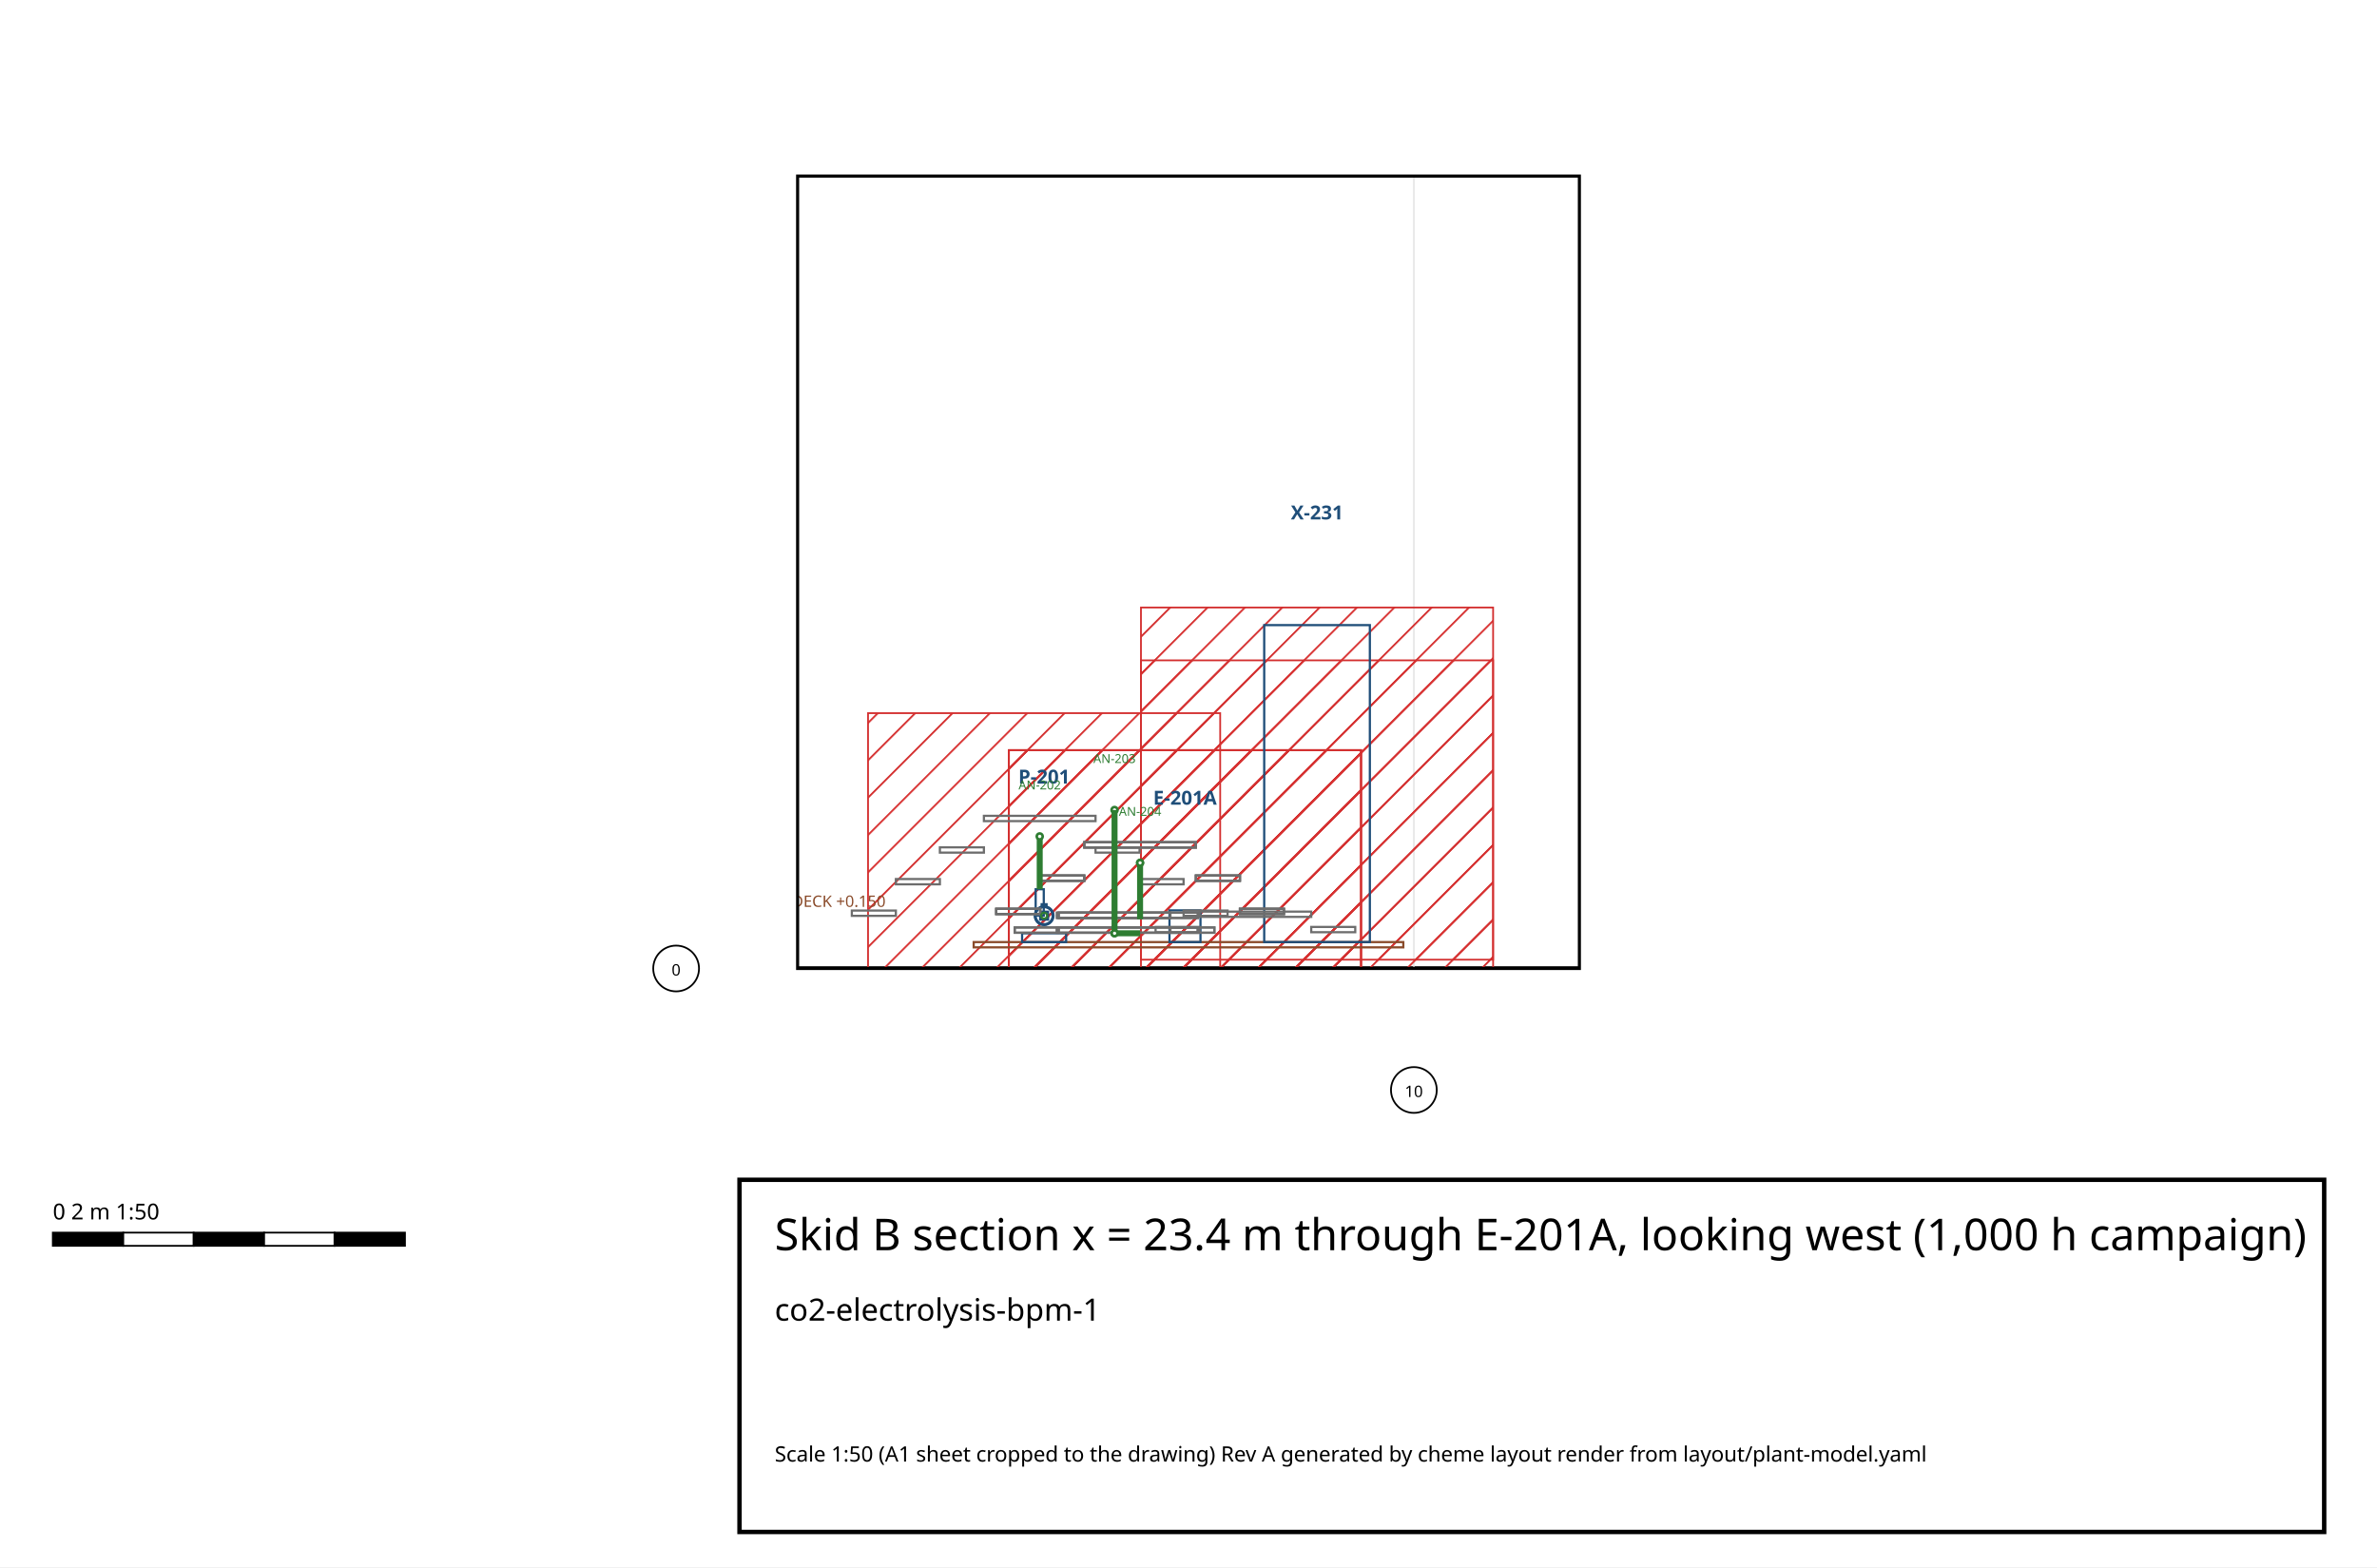
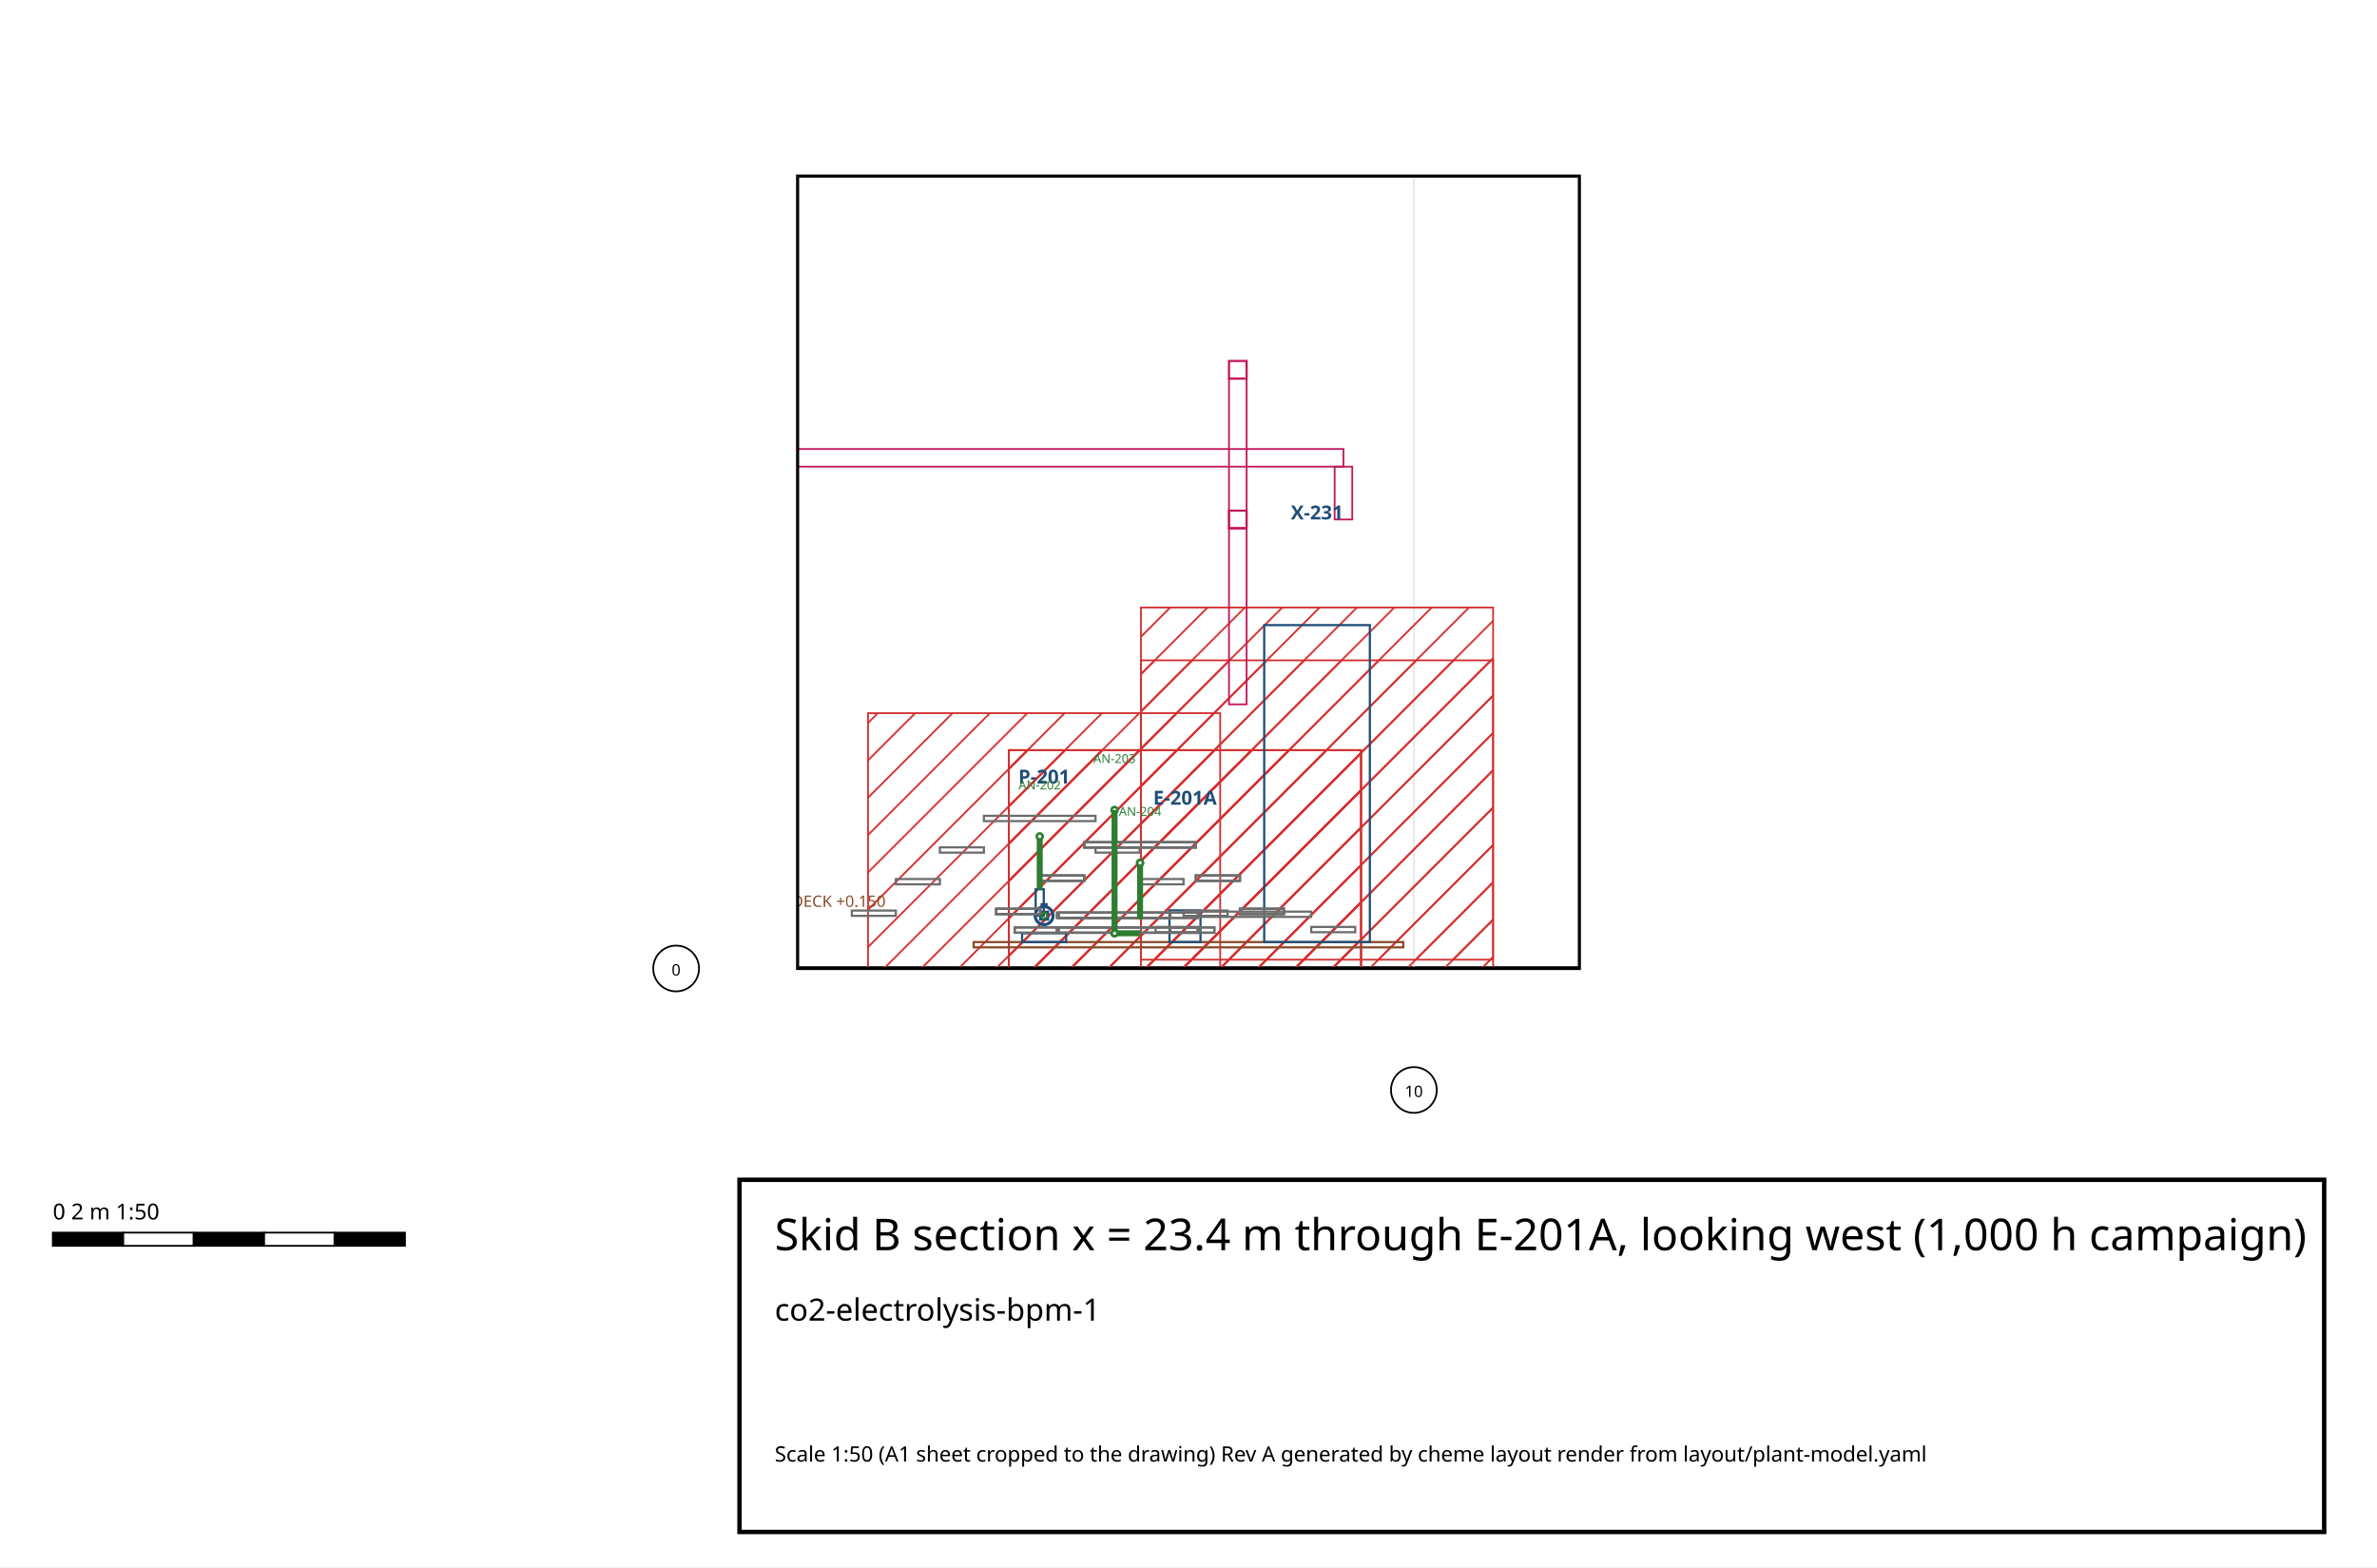
<svg xmlns="http://www.w3.org/2000/svg" width="270.00" height="178.00" viewBox="285.50 217.00 270.00 178.00">
  <defs>
    <pattern id="hatch-hazardous" width="3" height="3" patternUnits="userSpaceOnUse" patternTransform="rotate(45)">
      <line x1="0" y1="0" x2="0" y2="3" stroke="#d32f2f" stroke-width="0.4" />
    </pattern>
    <pattern id="hatch-oxygen_enriched" width="3" height="3" patternUnits="userSpaceOnUse" patternTransform="rotate(45)">
      <line x1="0" y1="0" x2="0" y2="3" stroke="#1976d2" stroke-width="0.4" />
    </pattern>
    <pattern id="hatch-oxygen_deficient" width="3" height="3" patternUnits="userSpaceOnUse" patternTransform="rotate(45)">
      <line x1="0" y1="0" x2="0" y2="3" stroke="#7b1fa2" stroke-width="0.4" />
    </pattern>
    <pattern id="hatch-keep_clear" width="3" height="3" patternUnits="userSpaceOnUse" patternTransform="rotate(45)">
      <line x1="0" y1="0" x2="0" y2="3" stroke="#ef6c00" stroke-width="0.4" />
    </pattern>
    <pattern id="hatch-laydown" width="3" height="3" patternUnits="userSpaceOnUse" patternTransform="rotate(45)">
      <line x1="0" y1="0" x2="0" y2="3" stroke="#8d6e63" stroke-width="0.4" />
    </pattern>
    <pattern id="hatch-maintenance" width="3" height="3" patternUnits="userSpaceOnUse" patternTransform="rotate(45)">
      <line x1="0" y1="0" x2="0" y2="3" stroke="#f9a825" stroke-width="0.4" />
    </pattern>
    <pattern id="hatch-escape" width="3" height="3" patternUnits="userSpaceOnUse" patternTransform="rotate(45)">
      <line x1="0" y1="0" x2="0" y2="3" stroke="#2e7d32" stroke-width="0.4" />
    </pattern>
    <clipPath id="area">
      <rect x="376.10" y="237.00" width="88.80" height="90.00" />
    </clipPath>
  </defs>
  <rect x="285.50" y="217.00" width="270.00" height="178.00" fill="#ffffff" />
  <g id="drawing" clip-path="url(#area)">
    <g id="grid">
      <polyline points="376.10,327.00 464.90,327.00" fill="none" stroke="#000" stroke-width="0.50" stroke-linecap="butt" id="grade" />
      <line x1="446.10" y1="327.00" x2="446.10" y2="237.00" stroke="#e0e0e0" stroke-width="0.15" />
      <line x1="376.10" y1="327.00" x2="464.90" y2="327.00" stroke="#e0e0e0" stroke-width="0.15" />
    </g>
    <g id="areas" />
    <g id="zones">
      <polygon points="400.10,342.20 440.10,342.20 440.10,302.20 400.10,302.20" fill="url(#hatch-hazardous)" stroke="#d32f2f" stroke-width="0.2" id="zone-Z-HAZ-B-0" />
      <polygon points="400.10,342.20 440.10,342.20 440.10,302.20 400.10,302.20" fill="url(#hatch-hazardous)" stroke="#d32f2f" stroke-width="0.2" id="zone-Z-HAZ-B-1" />
      <polygon points="400.10,342.20 440.10,342.20 440.10,302.20 400.10,302.20" fill="url(#hatch-hazardous)" stroke="#d32f2f" stroke-width="0.2" id="zone-Z-HAZ-B-2" />
      <polygon points="384.10,338.00 424.10,338.00 424.10,298.00 384.10,298.00" fill="url(#hatch-hazardous)" stroke="#d32f2f" stroke-width="0.2" id="zone-Z-HAZ-B-4" />
      <polygon points="415.10,326.00 455.10,326.00 455.10,286.00 415.10,286.00" fill="url(#hatch-hazardous)" stroke="#d32f2f" stroke-width="0.2" id="zone-Z-HAZ-B-6" />
      <polygon points="415.10,332.00 455.10,332.00 455.10,292.00 415.10,292.00" fill="url(#hatch-hazardous)" stroke="#d32f2f" stroke-width="0.2" id="zone-Z-HAZ-B-7" />
      <polygon points="246.10,327.00 306.10,327.00 306.10,321.00 246.10,321.00" fill="url(#hatch-crane_pad)" stroke="#ef6c00" stroke-width="0.2" id="zone-CP-B-0" />
    </g>
    <g id="roads" />
    <g id="buildings" />
    <g id="racks" />
    <g id="structures">
      <polyline points="396.10,325.40 396.10,325.40" fill="none" stroke="#8a4b2a" stroke-width="2.80" stroke-linecap="butt" />
      <polyline points="444.90,325.40 444.90,325.40" fill="none" stroke="#8a4b2a" stroke-width="2.80" stroke-linecap="butt" />
      <polygon points="396.10,324.60 444.90,324.60 444.90,324.00 396.10,324.00" fill="none" stroke="#8a4b2a" stroke-width="0.25" />
      <polyline points="396.10,302.00 396.10,302.00" fill="none" stroke="#8a4b2a" stroke-width="1.00" stroke-linecap="butt" />
      <polyline points="444.90,302.00 444.90,302.00" fill="none" stroke="#8a4b2a" stroke-width="1.00" stroke-linecap="butt" />
    </g>
    <g id="equipment">
      <g id="equipment-P-201">
        <polygon points="401.60,324.00 406.60,324.00 406.60,323.00 401.60,323.00" fill="none" stroke="#1f4e79" stroke-width="0.25" />
        <circle cx="404.10" cy="321.00" r="1.00" fill="none" stroke="#1f4e79" stroke-width="0.3" />
        <polygon points="403.14,321.00 404.06,321.00 404.06,318.00 403.14,318.00" fill="none" stroke="#1f4e79" stroke-width="0.25" />
        <polygon points="403.65,321.45 404.55,321.45 404.55,320.55 403.65,320.55" fill="none" stroke="#1f4e79" stroke-width="0.25" />
        <circle cx="404.10" cy="321.00" r="1.04" fill="none" stroke="#1f4e79" stroke-width="0.3" />
        <polygon points="403.82,320.02 404.38,320.02 404.38,319.70 403.82,319.70" fill="none" stroke="#1f4e79" stroke-width="0.25" />
      </g>
      <g id="equipment-E-201A">
        <polygon points="418.34,324.00 421.86,324.00 421.86,320.40 418.34,320.40" fill="none" stroke="#1f4e79" stroke-width="0.25" />
      </g>
      <g id="equipment-X-231">
        <polygon points="429.10,324.00 441.10,324.00 441.10,288.00 429.10,288.00" fill="none" stroke="#1f4e79" stroke-width="0.25" />
      </g>
    </g>
    <g id="platforms">
      <polygon points="421.76,321.14 434.44,321.14 434.44,320.54 421.76,320.54" fill="none" stroke="#6d6d6d" stroke-width="0.25" />
      <polygon points="416.76,322.88 421.76,322.88 421.76,322.28 416.76,322.28" fill="none" stroke="#6d6d6d" stroke-width="0.25" />
      <polygon points="434.44,322.88 439.44,322.88 439.44,322.28 434.44,322.28" fill="none" stroke="#6d6d6d" stroke-width="0.25" />
      <polygon points="397.26,310.26 409.94,310.26 409.94,309.66 397.26,309.66" fill="none" stroke="#6d6d6d" stroke-width="0.25" />
      <polygon points="382.26,321.02 387.26,321.02 387.26,320.42 382.26,320.42" fill="none" stroke="#6d6d6d" stroke-width="0.25" />
      <polygon points="387.26,317.44 392.26,317.44 392.26,316.84 387.26,316.84" fill="none" stroke="#6d6d6d" stroke-width="0.25" />
      <polygon points="392.26,313.84 397.26,313.84 397.26,313.24 392.26,313.24" fill="none" stroke="#6d6d6d" stroke-width="0.25" />
      <polygon points="419.94,321.02 424.94,321.02 424.94,320.42 419.94,320.42" fill="none" stroke="#6d6d6d" stroke-width="0.25" />
      <polygon points="414.94,317.44 419.94,317.44 419.94,316.84 414.94,316.84" fill="none" stroke="#6d6d6d" stroke-width="0.25" />
      <polygon points="409.94,313.84 414.94,313.84 414.94,313.24 409.94,313.24" fill="none" stroke="#6d6d6d" stroke-width="0.25" />
      <polygon points="405.56,321.26 421.56,321.26 421.56,320.66 405.56,320.66" fill="none" stroke="#6d6d6d" stroke-width="0.25" />
      <polygon points="405.56,322.94 421.56,322.94 421.56,322.34 405.56,322.34" fill="none" stroke="#6d6d6d" stroke-width="0.25" />
      <polygon points="405.56,322.94 421.56,322.94 421.56,322.34 405.56,322.34" fill="none" stroke="#6d6d6d" stroke-width="0.25" />
      <polygon points="405.56,321.26 421.56,321.26 421.56,320.66 405.56,320.66" fill="none" stroke="#6d6d6d" stroke-width="0.25" />
      <polygon points="405.56,322.94 421.56,322.94 421.56,322.34 405.56,322.34" fill="none" stroke="#6d6d6d" stroke-width="0.25" />
      <polygon points="405.76,321.26 418.44,321.26 418.44,320.66 405.76,320.66" fill="none" stroke="#6d6d6d" stroke-width="0.25" />
      <polygon points="400.76,322.94 405.76,322.94 405.76,322.34 400.76,322.34" fill="none" stroke="#6d6d6d" stroke-width="0.25" />
      <polygon points="418.44,322.94 423.44,322.94 423.44,322.34 418.44,322.34" fill="none" stroke="#6d6d6d" stroke-width="0.25" />
      <polygon points="405.76,321.26 418.44,321.26 418.44,320.66 405.76,320.66" fill="none" stroke="#6d6d6d" stroke-width="0.25" />
      <polygon points="400.76,322.94 405.76,322.94 405.76,322.34 400.76,322.34" fill="none" stroke="#6d6d6d" stroke-width="0.25" />
      <polygon points="418.44,322.94 423.44,322.94 423.44,322.34 418.44,322.34" fill="none" stroke="#6d6d6d" stroke-width="0.25" />
      <polygon points="408.66,313.26 421.34,313.26 421.34,312.66 408.66,312.66" fill="none" stroke="#6d6d6d" stroke-width="0.25" />
      <polygon points="426.34,320.82 431.34,320.82 431.34,320.22 426.34,320.22" fill="none" stroke="#6d6d6d" stroke-width="0.25" />
      <polygon points="421.34,317.04 426.34,317.04 426.34,316.44 421.34,316.44" fill="none" stroke="#6d6d6d" stroke-width="0.25" />
      <polygon points="398.66,320.82 403.66,320.82 403.66,320.22 398.66,320.22" fill="none" stroke="#6d6d6d" stroke-width="0.25" />
      <polygon points="403.66,317.04 408.66,317.04 408.66,316.44 403.66,316.44" fill="none" stroke="#6d6d6d" stroke-width="0.25" />
      <polygon points="408.66,313.26 421.34,313.26 421.34,312.66 408.66,312.66" fill="none" stroke="#6d6d6d" stroke-width="0.25" />
      <polygon points="426.34,320.82 431.34,320.82 431.34,320.22 426.34,320.22" fill="none" stroke="#6d6d6d" stroke-width="0.25" />
      <polygon points="421.34,317.04 426.34,317.04 426.34,316.44 421.34,316.44" fill="none" stroke="#6d6d6d" stroke-width="0.25" />
      <polygon points="398.66,320.82 403.66,320.82 403.66,320.22 398.66,320.22" fill="none" stroke="#6d6d6d" stroke-width="0.25" />
      <polygon points="403.66,317.04 408.66,317.04 408.66,316.44 403.66,316.44" fill="none" stroke="#6d6d6d" stroke-width="0.25" />
      <polygon points="408.66,313.26 421.34,313.26 421.34,312.66 408.66,312.66" fill="none" stroke="#6d6d6d" stroke-width="0.25" />
      <polygon points="426.34,320.82 431.34,320.82 431.34,320.22 426.34,320.22" fill="none" stroke="#6d6d6d" stroke-width="0.25" />
      <polygon points="421.34,317.04 426.34,317.04 426.34,316.44 421.34,316.44" fill="none" stroke="#6d6d6d" stroke-width="0.25" />
      <polygon points="398.66,320.82 403.66,320.82 403.66,320.22 398.66,320.22" fill="none" stroke="#6d6d6d" stroke-width="0.25" />
      <polygon points="403.66,317.04 408.66,317.04 408.66,316.44 403.66,316.44" fill="none" stroke="#6d6d6d" stroke-width="0.25" />
    </g>
    <g id="pipes">
      <g id="pipe-P-02/Line_AN201_S1" data-line="AN-201">
        <circle cx="404.10" cy="321.00" r="0.34" fill="none" stroke="#2e7d32" stroke-width="0.25" />
      </g>
      <g id="pipe-P-02/Line_AN202_S1" data-line="AN-202">
        <polyline points="403.60,318.00 403.60,312.00" fill="none" stroke="#2e7d32" stroke-width="0.68" stroke-linecap="butt" />
        <circle cx="403.60" cy="312.00" r="0.34" fill="#fff" stroke="#2e7d32" stroke-width="0.3" />
      </g>
      <g id="pipe-P-02/Line_AN203A_S1" data-line="AN-203A">
        <polyline points="412.10,323.00 415.00,323.00" fill="none" stroke="#2e7d32" stroke-width="0.68" stroke-linecap="butt" />
      </g>
      <g id="pipe-P-02/Line_AN203_S1" data-line="AN-203">
        <circle cx="412.10" cy="309.00" r="0.34" fill="#fff" stroke="#2e7d32" stroke-width="0.3" />
        <polyline points="412.10,309.00 412.10,323.00" fill="none" stroke="#2e7d32" stroke-width="0.68" stroke-linecap="butt" />
        <circle cx="412.10" cy="323.00" r="0.34" fill="#fff" stroke="#2e7d32" stroke-width="0.3" />
      </g>
      <g id="pipe-P-02/Line_AN203_S2" data-line="AN-203">
        <circle cx="412.10" cy="323.00" r="0.34" fill="none" stroke="#2e7d32" stroke-width="0.25" />
      </g>
      <g id="pipe-P-02/Line_AN204A_S1" data-line="AN-204A">
        <polyline points="415.00,321.40 415.00,315.00" fill="none" stroke="#2e7d32" stroke-width="0.68" stroke-linecap="butt" />
      </g>
      <g id="pipe-P-02/Line_AN204_S3" data-line="AN-204">
        <circle cx="415.00" cy="315.00" r="0.34" fill="#fff" stroke="#2e7d32" stroke-width="0.3" />
      </g>
      <g id="pipe-P-02/Line_AN204_S4" data-line="AN-204">
        <circle cx="415.00" cy="315.00" r="0.34" fill="none" stroke="#2e7d32" stroke-width="0.25" />
      </g>
    </g>
-     <g id="trays" />
+     <g id="trays">
+       <g id="tray-PT-PR-1-8" data-system="power">
+         <polygon points="341.10,270.00 343.10,270.00 343.10,268.00 341.10,268.00" fill="none" stroke="#c2185b" stroke-width="0.25" />
+       </g>
+       <g id="tray-PT-PR-1-9" data-system="power">
+         <polygon points="341.10,270.00 343.10,270.00 343.10,268.00 341.10,268.00" fill="none" stroke="#c2185b" stroke-width="0.2" />
+       </g>
+       <g id="tray-IT-PR-1-2" data-system="instrument">
+         <polygon points="329.10,270.00 331.10,270.00 331.10,268.00 329.10,268.00" fill="none" stroke="#1565c0" stroke-width="0.25" />
+       </g>
+       <g id="tray-PT-F-X231" data-system="power">
+         <polygon points="342.10,270.00 438.10,270.00 438.10,268.00 342.10,268.00" fill="none" stroke="#c2185b" stroke-width="0.2" />
+         <polygon points="437.10,276.00 439.10,276.00 439.10,270.00 437.10,270.00" fill="none" stroke="#c2185b" stroke-width="0.2" />
+       </g>
+       <g id="tray-PT-DC-E201A" data-system="power">
+         <polygon points="425.10,260.00 427.10,260.00 427.10,258.00 425.10,258.00" fill="none" stroke="#c2185b" stroke-width="0.25" />
+         <polygon points="425.10,277.00 427.10,277.00 427.10,260.00 425.10,260.00" fill="none" stroke="#c2185b" stroke-width="0.2" />
+         <polygon points="425.10,277.00 427.10,277.00 427.10,275.00 425.10,275.00" fill="none" stroke="#c2185b" stroke-width="0.25" />
+         <polygon points="425.10,297.00 427.10,297.00 427.10,277.00 425.10,277.00" fill="none" stroke="#c2185b" stroke-width="0.2" />
+       </g>
+     </g>
    <g id="ducts" />
    <g id="inline" />
    <g id="labels">
      <text x="336.10" y="265.00" font-size="1.8" font-family="sans-serif" text-anchor="start" fill="#7a5c3e">PR-1 +2.800</text>
      <text x="386.10" y="320.00" font-size="1.8" font-family="sans-serif" text-anchor="end" fill="#8a4b2a">DECK +0.150</text>
      <text x="404.10" y="306.00" font-size="2.2" font-family="sans-serif" text-anchor="middle" fill="#1f4e79" font-weight="bold">P-201</text>
      <text x="420.10" y="308.40" font-size="2.2" font-family="sans-serif" text-anchor="middle" fill="#1f4e79" font-weight="bold">E-201A</text>
      <text x="435.10" y="276.00" font-size="2.2" font-family="sans-serif" text-anchor="middle" fill="#1f4e79" font-weight="bold">X-231</text>
      <text x="403.60" y="306.66" font-size="1.4" font-family="sans-serif" text-anchor="middle" fill="#2e7d32">AN-202</text>
      <text x="412.10" y="303.66" font-size="1.4" font-family="sans-serif" text-anchor="middle" fill="#2e7d32">AN-203</text>
      <text x="415.00" y="309.66" font-size="1.4" font-family="sans-serif" text-anchor="middle" fill="#2e7d32">AN-204</text>
    </g>
  </g>
  <rect x="376.10" y="237.00" width="88.80" height="90.00" fill="none" stroke="#000" stroke-width="0.35" />
  <g class="bubble" transform="translate(0.00,9.80)">
    <circle cx="446.10" cy="331.00" r="2.6" fill="#fff" stroke="#000" stroke-width="0.2" />
    <text x="446.10" y="331.80" font-size="1.8" font-family="sans-serif" text-anchor="middle">10</text>
  </g>
  <g class="bubble" transform="translate(-9.80,0.00)">
    <circle cx="372.10" cy="327.00" r="2.6" fill="#fff" stroke="#000" stroke-width="0.2" />
    <text x="372.10" y="327.80" font-size="1.8" font-family="sans-serif" text-anchor="middle">0</text>
  </g>
  <g id="scale-bar" transform="translate(276.50,-183.00)">
    <rect x="15.00" y="540.00" width="8.00" height="1.5" fill="#000" stroke="#000" stroke-width="0.2" />
    <rect x="23.00" y="540.00" width="8.00" height="1.5" fill="#fff" stroke="#000" stroke-width="0.2" />
    <rect x="31.00" y="540.00" width="8.00" height="1.5" fill="#000" stroke="#000" stroke-width="0.2" />
    <rect x="39.00" y="540.00" width="8.00" height="1.5" fill="#fff" stroke="#000" stroke-width="0.2" />
    <rect x="47.00" y="540.00" width="8.00" height="1.5" fill="#000" stroke="#000" stroke-width="0.2" />
    <text x="15.00" y="538.50" font-size="2.5" font-family="sans-serif">0      2 m    1:50</text>
  </g>
  <g id="title-block" transform="translate(-281.50,-193.00)">
    <rect x="651.0" y="544.0" width="180" height="40.0" fill="#fff" stroke="#000" stroke-width="0.5" />
    <text x="655.0" y="552.0" font-size="5" font-family="sans-serif">Skid B section x = 23.4 m through E-201A, looking west (1,000 h campaign)</text>
    <text x="655.0" y="560.0" font-size="3.5" font-family="sans-serif">co2-electrolysis-bpm-1</text>
    <text x="655.0" y="568.0" font-size="2.8" font-family="sans-serif" />
    <text x="655.0" y="576.0" font-size="2.4" font-family="sans-serif">Scale 1:50 (A1 sheet cropped to the drawing)   Rev A   generated by cheme layout render from layout/plant-model.yaml</text>
  </g>
</svg>
